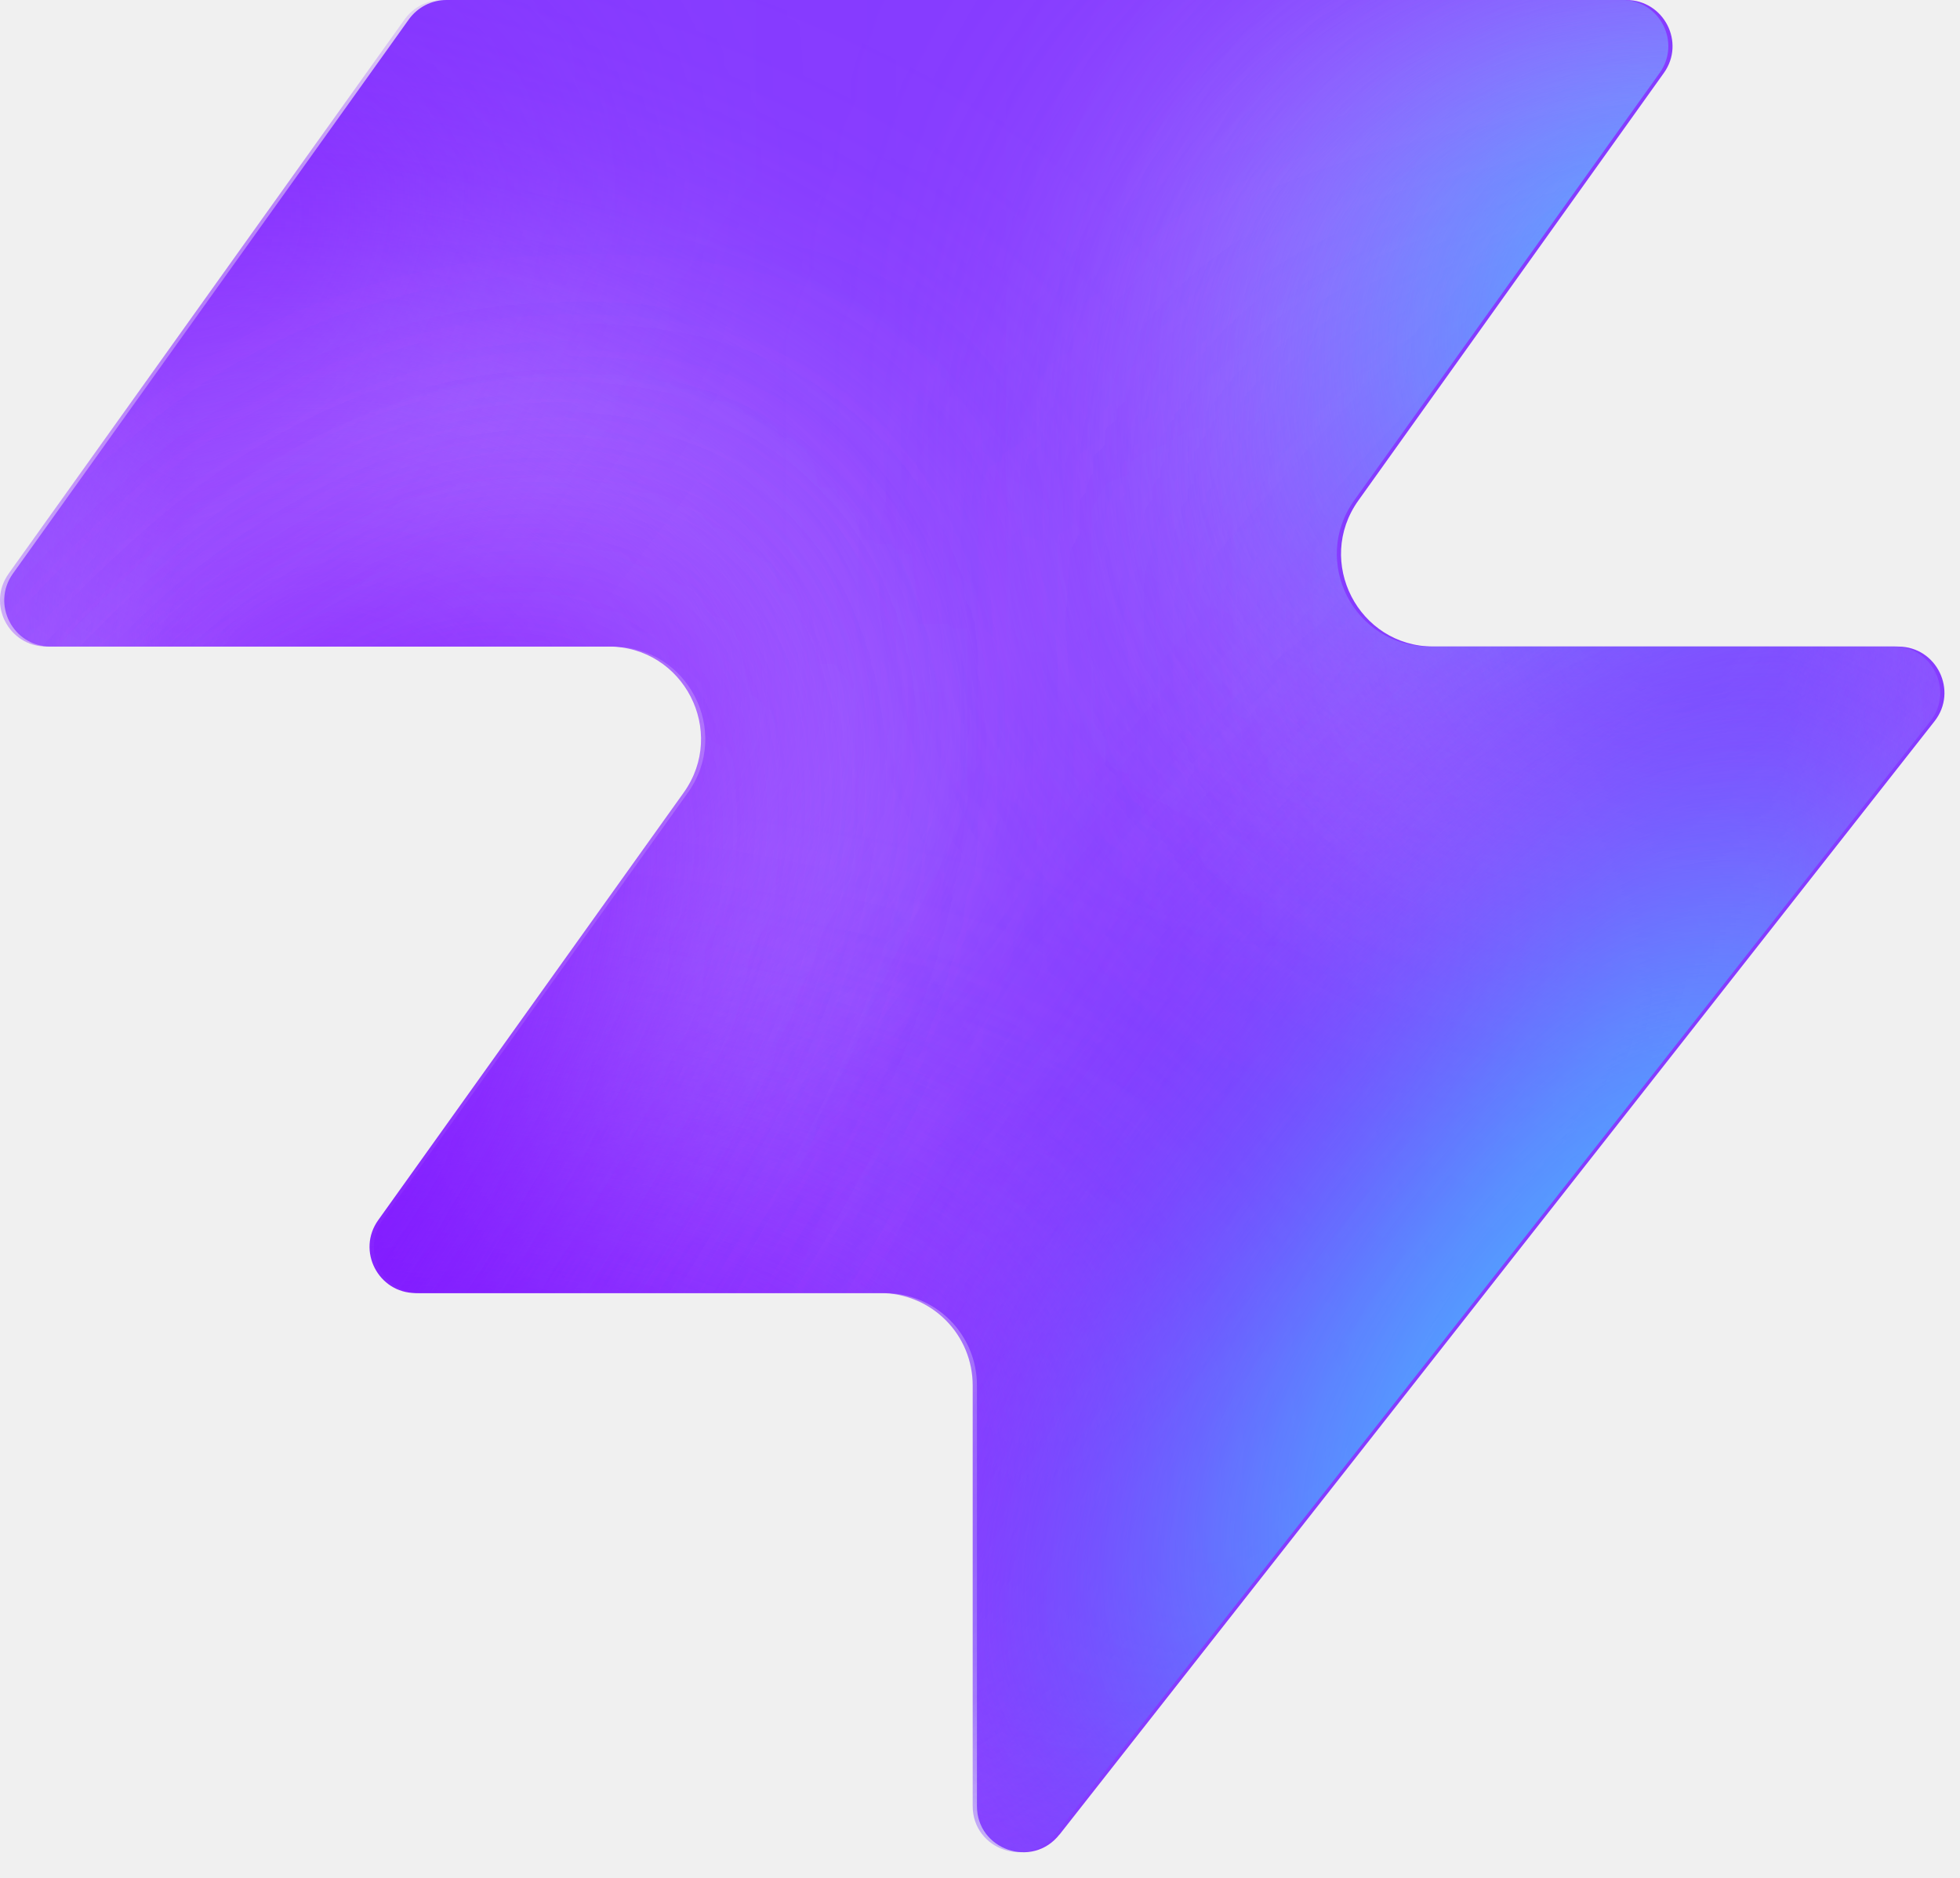
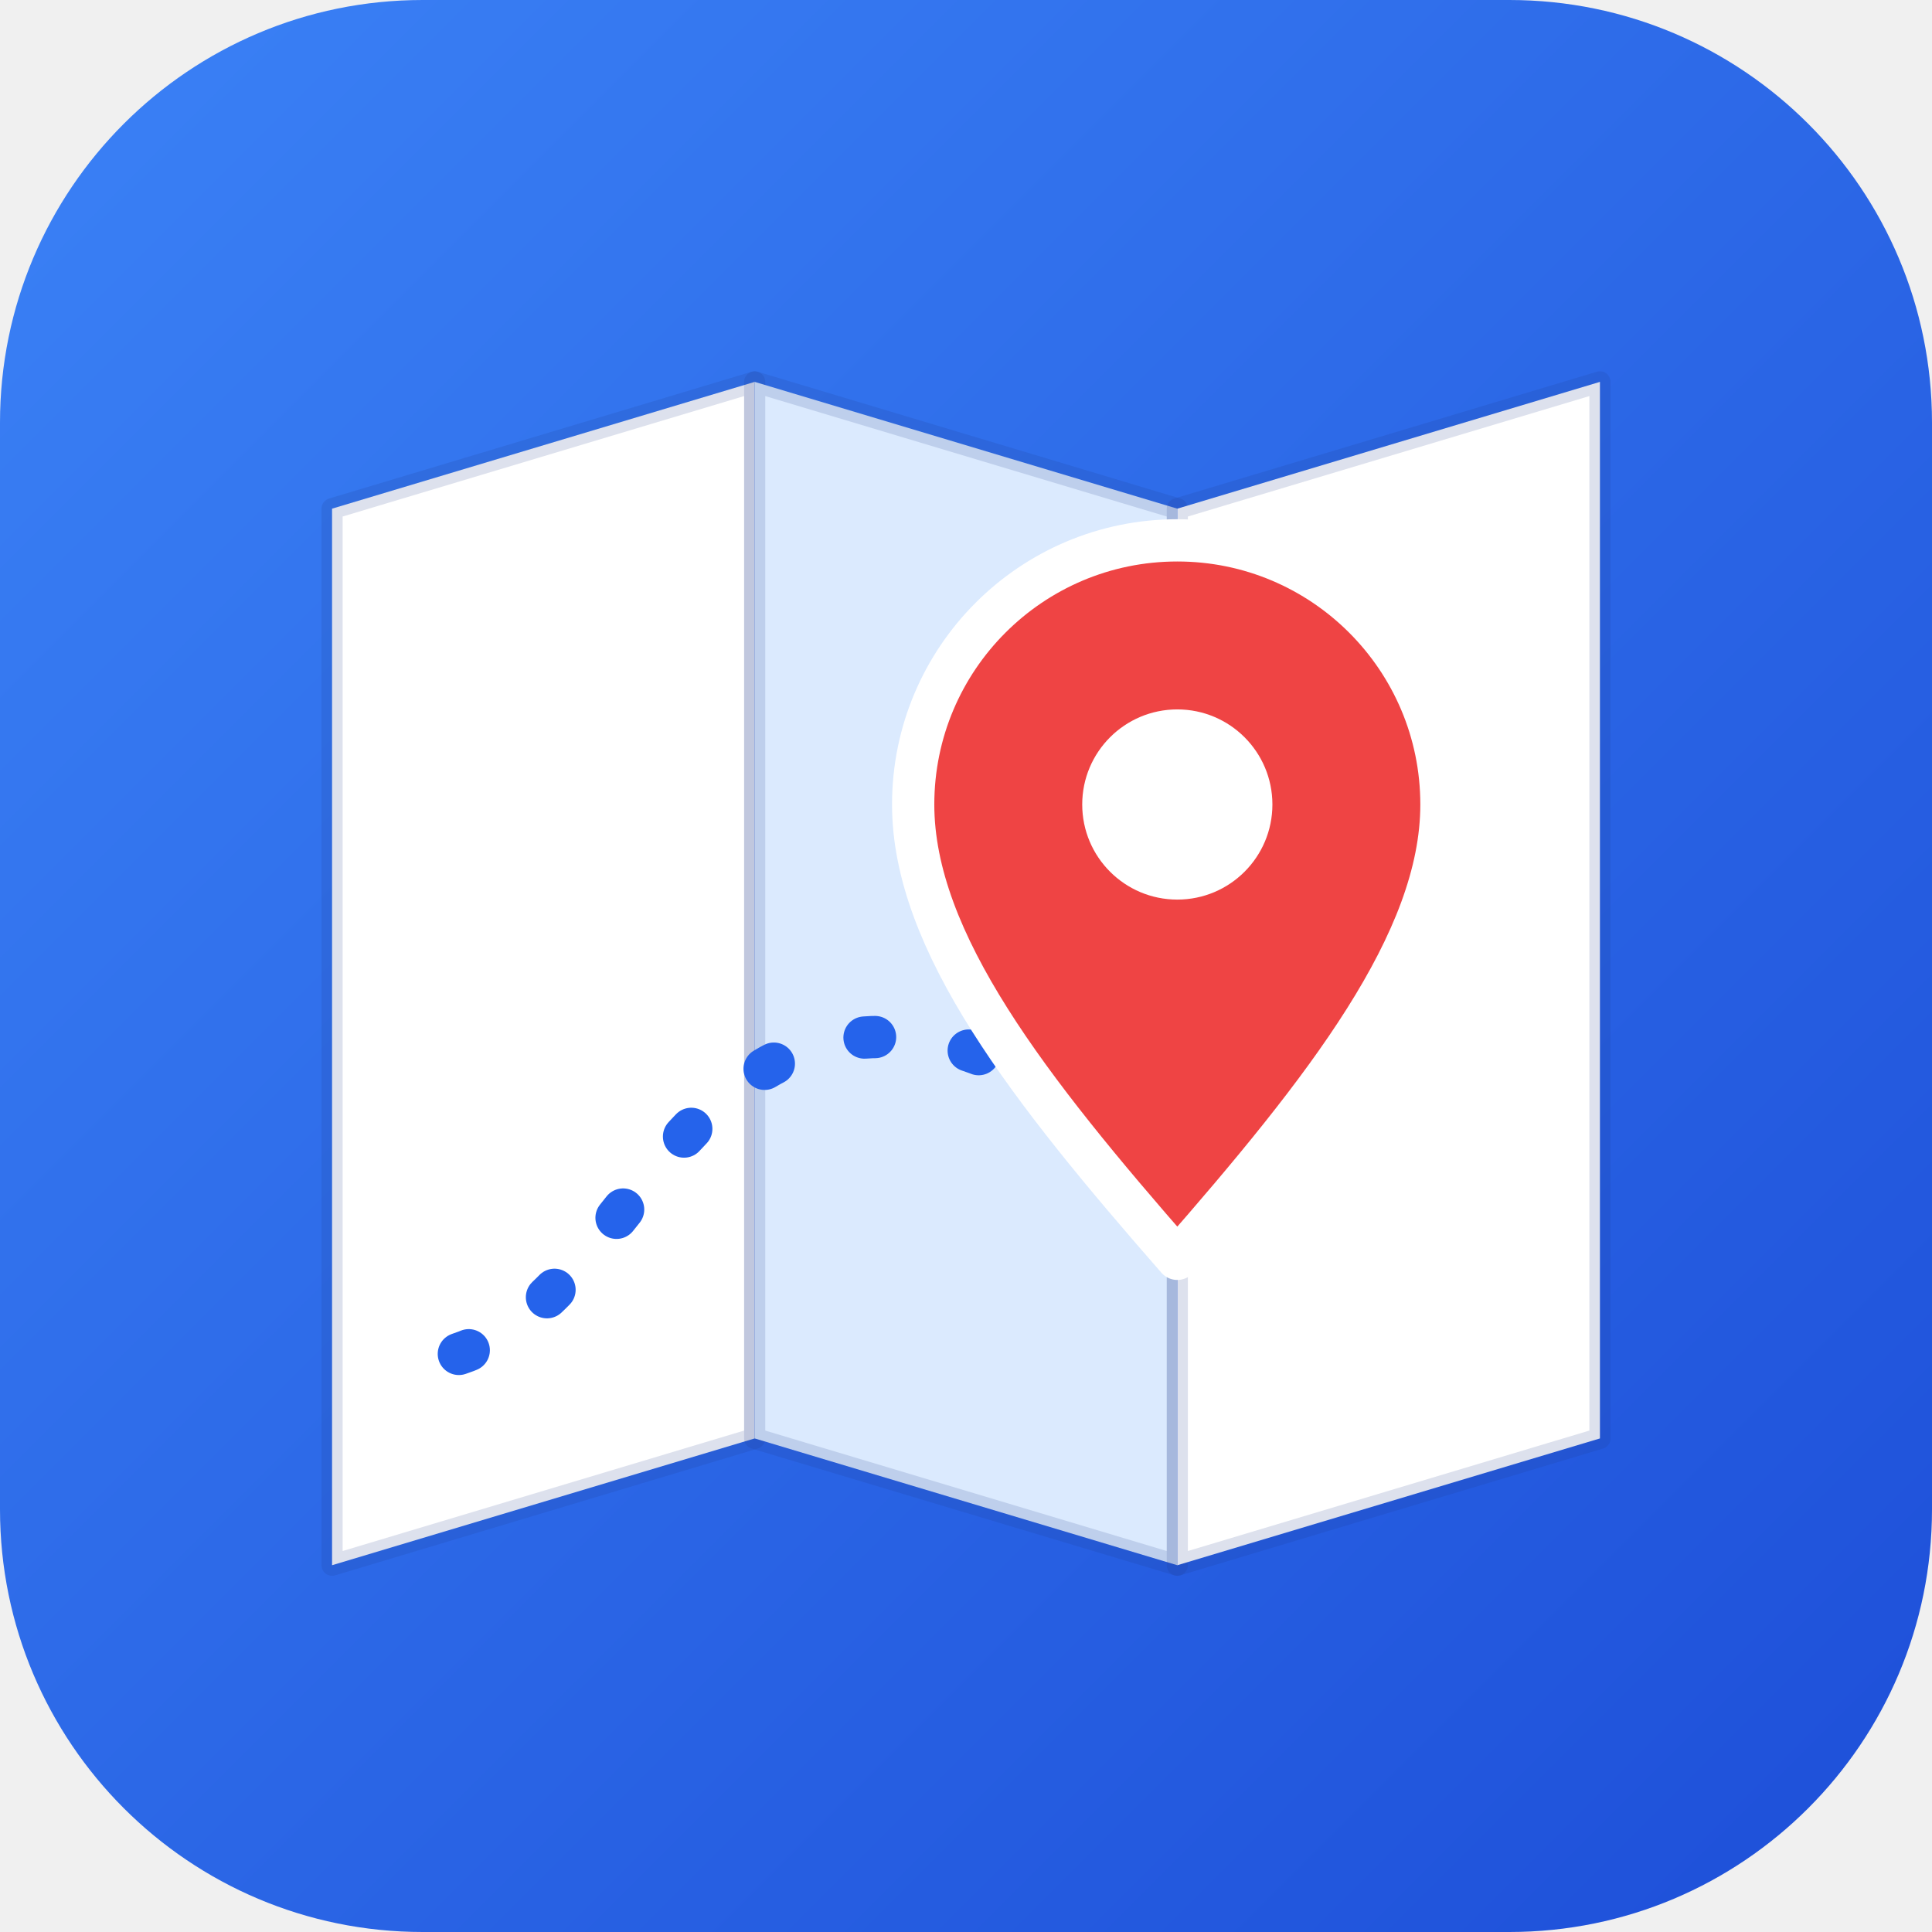
- <svg xmlns="http://www.w3.org/2000/svg" width="48" height="46" fill="none" viewBox="0 0 48 46">
-   <path fill="#863bff" d="M25.946 44.938c-.664.845-2.021.375-2.021-.698V33.937a2.26 2.26 0 0 0-2.262-2.262H10.287c-.92 0-1.456-1.04-.92-1.788l7.48-10.471c1.07-1.497 0-3.578-1.842-3.578H1.237c-.92 0-1.456-1.04-.92-1.788L10.013.474c.214-.297.556-.474.92-.474h28.894c.92 0 1.456 1.04.92 1.788l-7.48 10.471c-1.07 1.498 0 3.579 1.842 3.579h11.377c.943 0 1.473 1.088.89 1.83L25.947 44.94z" style="fill:#863bff;fill:color(display-p3 .525 .23 1);fill-opacity:1" />
-   <mask id="a" width="48" height="46" x="0" y="0" maskUnits="userSpaceOnUse" style="mask-type:alpha">
-     <path fill="#000" d="M25.842 44.938c-.664.844-2.021.375-2.021-.698V33.937a2.26 2.26 0 0 0-2.262-2.262H10.183c-.92 0-1.456-1.04-.92-1.788l7.48-10.471c1.07-1.498 0-3.579-1.842-3.579H1.133c-.92 0-1.456-1.04-.92-1.787L9.91.473c.214-.297.556-.474.92-.474h28.894c.92 0 1.456 1.04.92 1.788l-7.48 10.471c-1.07 1.498 0 3.578 1.842 3.578h11.377c.943 0 1.473 1.088.89 1.832L25.843 44.94z" style="fill:#000;fill-opacity:1" />
-   </mask>
-   <g mask="url(#a)">
-     <g filter="url(#b)">
-       <ellipse cx="5.508" cy="14.704" fill="#ede6ff" rx="5.508" ry="14.704" style="fill:#ede6ff;fill:color(display-p3 .927 .903 1);fill-opacity:1" transform="matrix(.00324 1 1 -.00324 -4.47 31.516)" />
+ <svg xmlns="http://www.w3.org/2000/svg" viewBox="0 0 512 512" width="512" height="512">
+   <defs>
+     <linearGradient id="bg" x1="0" y1="0" x2="1" y2="1">
+       <stop offset="0" stop-color="#3B82F6" />
+       <stop offset="1" stop-color="#1D4ED8" />
+     </linearGradient>
+   </defs>
+   <rect width="512" height="512" rx="112" fill="url(#bg)" />
+   <g transform="translate(256 258) scale(1.4) translate(-256 -258)">
+     <g stroke="#1E3A8A" stroke-opacity=".15" stroke-width="4" stroke-linejoin="round">
+       <path d="M136 170 216 146v200l-80 24z" fill="#FFFFFF" />
+       <path d="M216 146l80 24v200l-80-24z" fill="#DBEAFE" />
+       <path d="M296 170l80-24v200l-80 24z" fill="#FFFFFF" />
    </g>
-     <g filter="url(#c)">
-       <ellipse cx="10.399" cy="29.851" fill="#ede6ff" rx="10.399" ry="29.851" style="fill:#ede6ff;fill:color(display-p3 .927 .903 1);fill-opacity:1" transform="matrix(.00324 1 1 -.00324 -39.328 7.883)" />
-     </g>
-     <g filter="url(#d)">
-       <ellipse cx="5.508" cy="30.487" fill="#7e14ff" rx="5.508" ry="30.487" style="fill:#7e14ff;fill:color(display-p3 .492 .077 1);fill-opacity:1" transform="rotate(89.814 -25.913 -14.639)scale(1 -1)" />
-     </g>
-     <g filter="url(#e)">
-       <ellipse cx="5.508" cy="30.599" fill="#7e14ff" rx="5.508" ry="30.599" style="fill:#7e14ff;fill:color(display-p3 .492 .077 1);fill-opacity:1" transform="rotate(89.814 -32.644 -3.334)scale(1 -1)" />
-     </g>
-     <g filter="url(#f)">
-       <ellipse cx="5.508" cy="30.599" fill="#7e14ff" rx="5.508" ry="30.599" style="fill:#7e14ff;fill:color(display-p3 .492 .077 1);fill-opacity:1" transform="matrix(.00324 1 1 -.00324 -34.34 30.47)" />
-     </g>
-     <g filter="url(#g)">
-       <ellipse cx="14.072" cy="22.078" fill="#ede6ff" rx="14.072" ry="22.078" style="fill:#ede6ff;fill:color(display-p3 .927 .903 1);fill-opacity:1" transform="rotate(93.35 24.506 48.493)scale(-1 1)" />
-     </g>
-     <g filter="url(#h)">
-       <ellipse cx="3.47" cy="21.501" fill="#7e14ff" rx="3.47" ry="21.501" style="fill:#7e14ff;fill:color(display-p3 .492 .077 1);fill-opacity:1" transform="rotate(89.009 28.708 47.59)scale(-1 1)" />
-     </g>
-     <g filter="url(#i)">
-       <ellipse cx="3.47" cy="21.501" fill="#7e14ff" rx="3.47" ry="21.501" style="fill:#7e14ff;fill:color(display-p3 .492 .077 1);fill-opacity:1" transform="rotate(89.009 28.708 47.59)scale(-1 1)" />
-     </g>
-     <g filter="url(#j)">
-       <ellipse cx=".387" cy="8.972" fill="#7e14ff" rx="4.407" ry="29.108" style="fill:#7e14ff;fill:color(display-p3 .492 .077 1);fill-opacity:1" transform="rotate(39.51 .387 8.972)" />
-     </g>
-     <g filter="url(#k)">
-       <ellipse cx="47.523" cy="-6.092" fill="#7e14ff" rx="4.407" ry="29.108" style="fill:#7e14ff;fill:color(display-p3 .492 .077 1);fill-opacity:1" transform="rotate(37.892 47.523 -6.092)" />
-     </g>
-     <g filter="url(#l)">
-       <ellipse cx="41.412" cy="6.333" fill="#47bfff" rx="5.971" ry="9.665" style="fill:#47bfff;fill:color(display-p3 .28 .748 1);fill-opacity:1" transform="rotate(37.892 41.412 6.333)" />
-     </g>
-     <g filter="url(#m)">
-       <ellipse cx="-1.879" cy="38.332" fill="#7e14ff" rx="4.407" ry="29.108" style="fill:#7e14ff;fill:color(display-p3 .492 .077 1);fill-opacity:1" transform="rotate(37.892 -1.88 38.332)" />
-     </g>
-     <g filter="url(#n)">
-       <ellipse cx="-1.879" cy="38.332" fill="#7e14ff" rx="4.407" ry="29.108" style="fill:#7e14ff;fill:color(display-p3 .492 .077 1);fill-opacity:1" transform="rotate(37.892 -1.88 38.332)" />
-     </g>
-     <g filter="url(#o)">
-       <ellipse cx="35.651" cy="29.907" fill="#7e14ff" rx="4.407" ry="29.108" style="fill:#7e14ff;fill:color(display-p3 .492 .077 1);fill-opacity:1" transform="rotate(37.892 35.651 29.907)" />
-     </g>
-     <g filter="url(#p)">
-       <ellipse cx="38.418" cy="32.4" fill="#47bfff" rx="5.971" ry="15.297" style="fill:#47bfff;fill:color(display-p3 .28 .748 1);fill-opacity:1" transform="rotate(37.892 38.418 32.4)" />
-     </g>
+     <path d="M160 330c30-10 40-60 80-60s50 40 56 40" fill="none" stroke="#2563EB" stroke-width="8" stroke-linecap="round" stroke-dasharray="2 18" />
+     <path d="M296 312c-28-32-50-60-50-86a50 50 0 0 1 100 0c0 26-22 54-50 86z" fill="#EF4444" stroke="#FFFFFF" stroke-width="8" stroke-linejoin="round" />
+     <circle cx="296" cy="226" r="18" fill="#FFFFFF" />
  </g>
-   <defs>
-     <filter id="b" width="60.045" height="41.654" x="-19.77" y="16.149" color-interpolation-filters="sRGB" filterUnits="userSpaceOnUse">
-       <feFlood flood-opacity="0" result="BackgroundImageFix" />
-       <feBlend in="SourceGraphic" in2="BackgroundImageFix" result="shape" />
-       <feGaussianBlur result="effect1_foregroundBlur_2002_17158" stdDeviation="7.659" />
-     </filter>
-     <filter id="c" width="90.34" height="51.437" x="-54.613" y="-7.533" color-interpolation-filters="sRGB" filterUnits="userSpaceOnUse">
-       <feFlood flood-opacity="0" result="BackgroundImageFix" />
-       <feBlend in="SourceGraphic" in2="BackgroundImageFix" result="shape" />
-       <feGaussianBlur result="effect1_foregroundBlur_2002_17158" stdDeviation="7.659" />
-     </filter>
-     <filter id="d" width="79.355" height="29.4" x="-49.64" y="2.03" color-interpolation-filters="sRGB" filterUnits="userSpaceOnUse">
-       <feFlood flood-opacity="0" result="BackgroundImageFix" />
-       <feBlend in="SourceGraphic" in2="BackgroundImageFix" result="shape" />
-       <feGaussianBlur result="effect1_foregroundBlur_2002_17158" stdDeviation="4.596" />
-     </filter>
-     <filter id="e" width="79.579" height="29.4" x="-45.045" y="20.029" color-interpolation-filters="sRGB" filterUnits="userSpaceOnUse">
-       <feFlood flood-opacity="0" result="BackgroundImageFix" />
-       <feBlend in="SourceGraphic" in2="BackgroundImageFix" result="shape" />
-       <feGaussianBlur result="effect1_foregroundBlur_2002_17158" stdDeviation="4.596" />
-     </filter>
-     <filter id="f" width="79.579" height="29.4" x="-43.513" y="21.178" color-interpolation-filters="sRGB" filterUnits="userSpaceOnUse">
-       <feFlood flood-opacity="0" result="BackgroundImageFix" />
-       <feBlend in="SourceGraphic" in2="BackgroundImageFix" result="shape" />
-       <feGaussianBlur result="effect1_foregroundBlur_2002_17158" stdDeviation="4.596" />
-     </filter>
-     <filter id="g" width="74.749" height="58.852" x="15.756" y="-17.901" color-interpolation-filters="sRGB" filterUnits="userSpaceOnUse">
-       <feFlood flood-opacity="0" result="BackgroundImageFix" />
-       <feBlend in="SourceGraphic" in2="BackgroundImageFix" result="shape" />
-       <feGaussianBlur result="effect1_foregroundBlur_2002_17158" stdDeviation="7.659" />
-     </filter>
-     <filter id="h" width="61.377" height="25.362" x="23.548" y="2.284" color-interpolation-filters="sRGB" filterUnits="userSpaceOnUse">
-       <feFlood flood-opacity="0" result="BackgroundImageFix" />
-       <feBlend in="SourceGraphic" in2="BackgroundImageFix" result="shape" />
-       <feGaussianBlur result="effect1_foregroundBlur_2002_17158" stdDeviation="4.596" />
-     </filter>
-     <filter id="i" width="61.377" height="25.362" x="23.548" y="2.284" color-interpolation-filters="sRGB" filterUnits="userSpaceOnUse">
-       <feFlood flood-opacity="0" result="BackgroundImageFix" />
-       <feBlend in="SourceGraphic" in2="BackgroundImageFix" result="shape" />
-       <feGaussianBlur result="effect1_foregroundBlur_2002_17158" stdDeviation="4.596" />
-     </filter>
-     <filter id="j" width="56.045" height="63.649" x="-27.636" y="-22.853" color-interpolation-filters="sRGB" filterUnits="userSpaceOnUse">
-       <feFlood flood-opacity="0" result="BackgroundImageFix" />
-       <feBlend in="SourceGraphic" in2="BackgroundImageFix" result="shape" />
-       <feGaussianBlur result="effect1_foregroundBlur_2002_17158" stdDeviation="4.596" />
-     </filter>
-     <filter id="k" width="54.814" height="64.646" x="20.116" y="-38.415" color-interpolation-filters="sRGB" filterUnits="userSpaceOnUse">
-       <feFlood flood-opacity="0" result="BackgroundImageFix" />
-       <feBlend in="SourceGraphic" in2="BackgroundImageFix" result="shape" />
-       <feGaussianBlur result="effect1_foregroundBlur_2002_17158" stdDeviation="4.596" />
-     </filter>
-     <filter id="l" width="33.541" height="35.313" x="24.641" y="-11.323" color-interpolation-filters="sRGB" filterUnits="userSpaceOnUse">
-       <feFlood flood-opacity="0" result="BackgroundImageFix" />
-       <feBlend in="SourceGraphic" in2="BackgroundImageFix" result="shape" />
-       <feGaussianBlur result="effect1_foregroundBlur_2002_17158" stdDeviation="4.596" />
-     </filter>
-     <filter id="m" width="54.814" height="64.646" x="-29.286" y="6.009" color-interpolation-filters="sRGB" filterUnits="userSpaceOnUse">
-       <feFlood flood-opacity="0" result="BackgroundImageFix" />
-       <feBlend in="SourceGraphic" in2="BackgroundImageFix" result="shape" />
-       <feGaussianBlur result="effect1_foregroundBlur_2002_17158" stdDeviation="4.596" />
-     </filter>
-     <filter id="n" width="54.814" height="64.646" x="-29.286" y="6.009" color-interpolation-filters="sRGB" filterUnits="userSpaceOnUse">
-       <feFlood flood-opacity="0" result="BackgroundImageFix" />
-       <feBlend in="SourceGraphic" in2="BackgroundImageFix" result="shape" />
-       <feGaussianBlur result="effect1_foregroundBlur_2002_17158" stdDeviation="4.596" />
-     </filter>
-     <filter id="o" width="54.814" height="64.646" x="8.244" y="-2.416" color-interpolation-filters="sRGB" filterUnits="userSpaceOnUse">
-       <feFlood flood-opacity="0" result="BackgroundImageFix" />
-       <feBlend in="SourceGraphic" in2="BackgroundImageFix" result="shape" />
-       <feGaussianBlur result="effect1_foregroundBlur_2002_17158" stdDeviation="4.596" />
-     </filter>
-     <filter id="p" width="39.409" height="43.623" x="18.713" y="10.588" color-interpolation-filters="sRGB" filterUnits="userSpaceOnUse">
-       <feFlood flood-opacity="0" result="BackgroundImageFix" />
-       <feBlend in="SourceGraphic" in2="BackgroundImageFix" result="shape" />
-       <feGaussianBlur result="effect1_foregroundBlur_2002_17158" stdDeviation="4.596" />
-     </filter>
-   </defs>
</svg>
